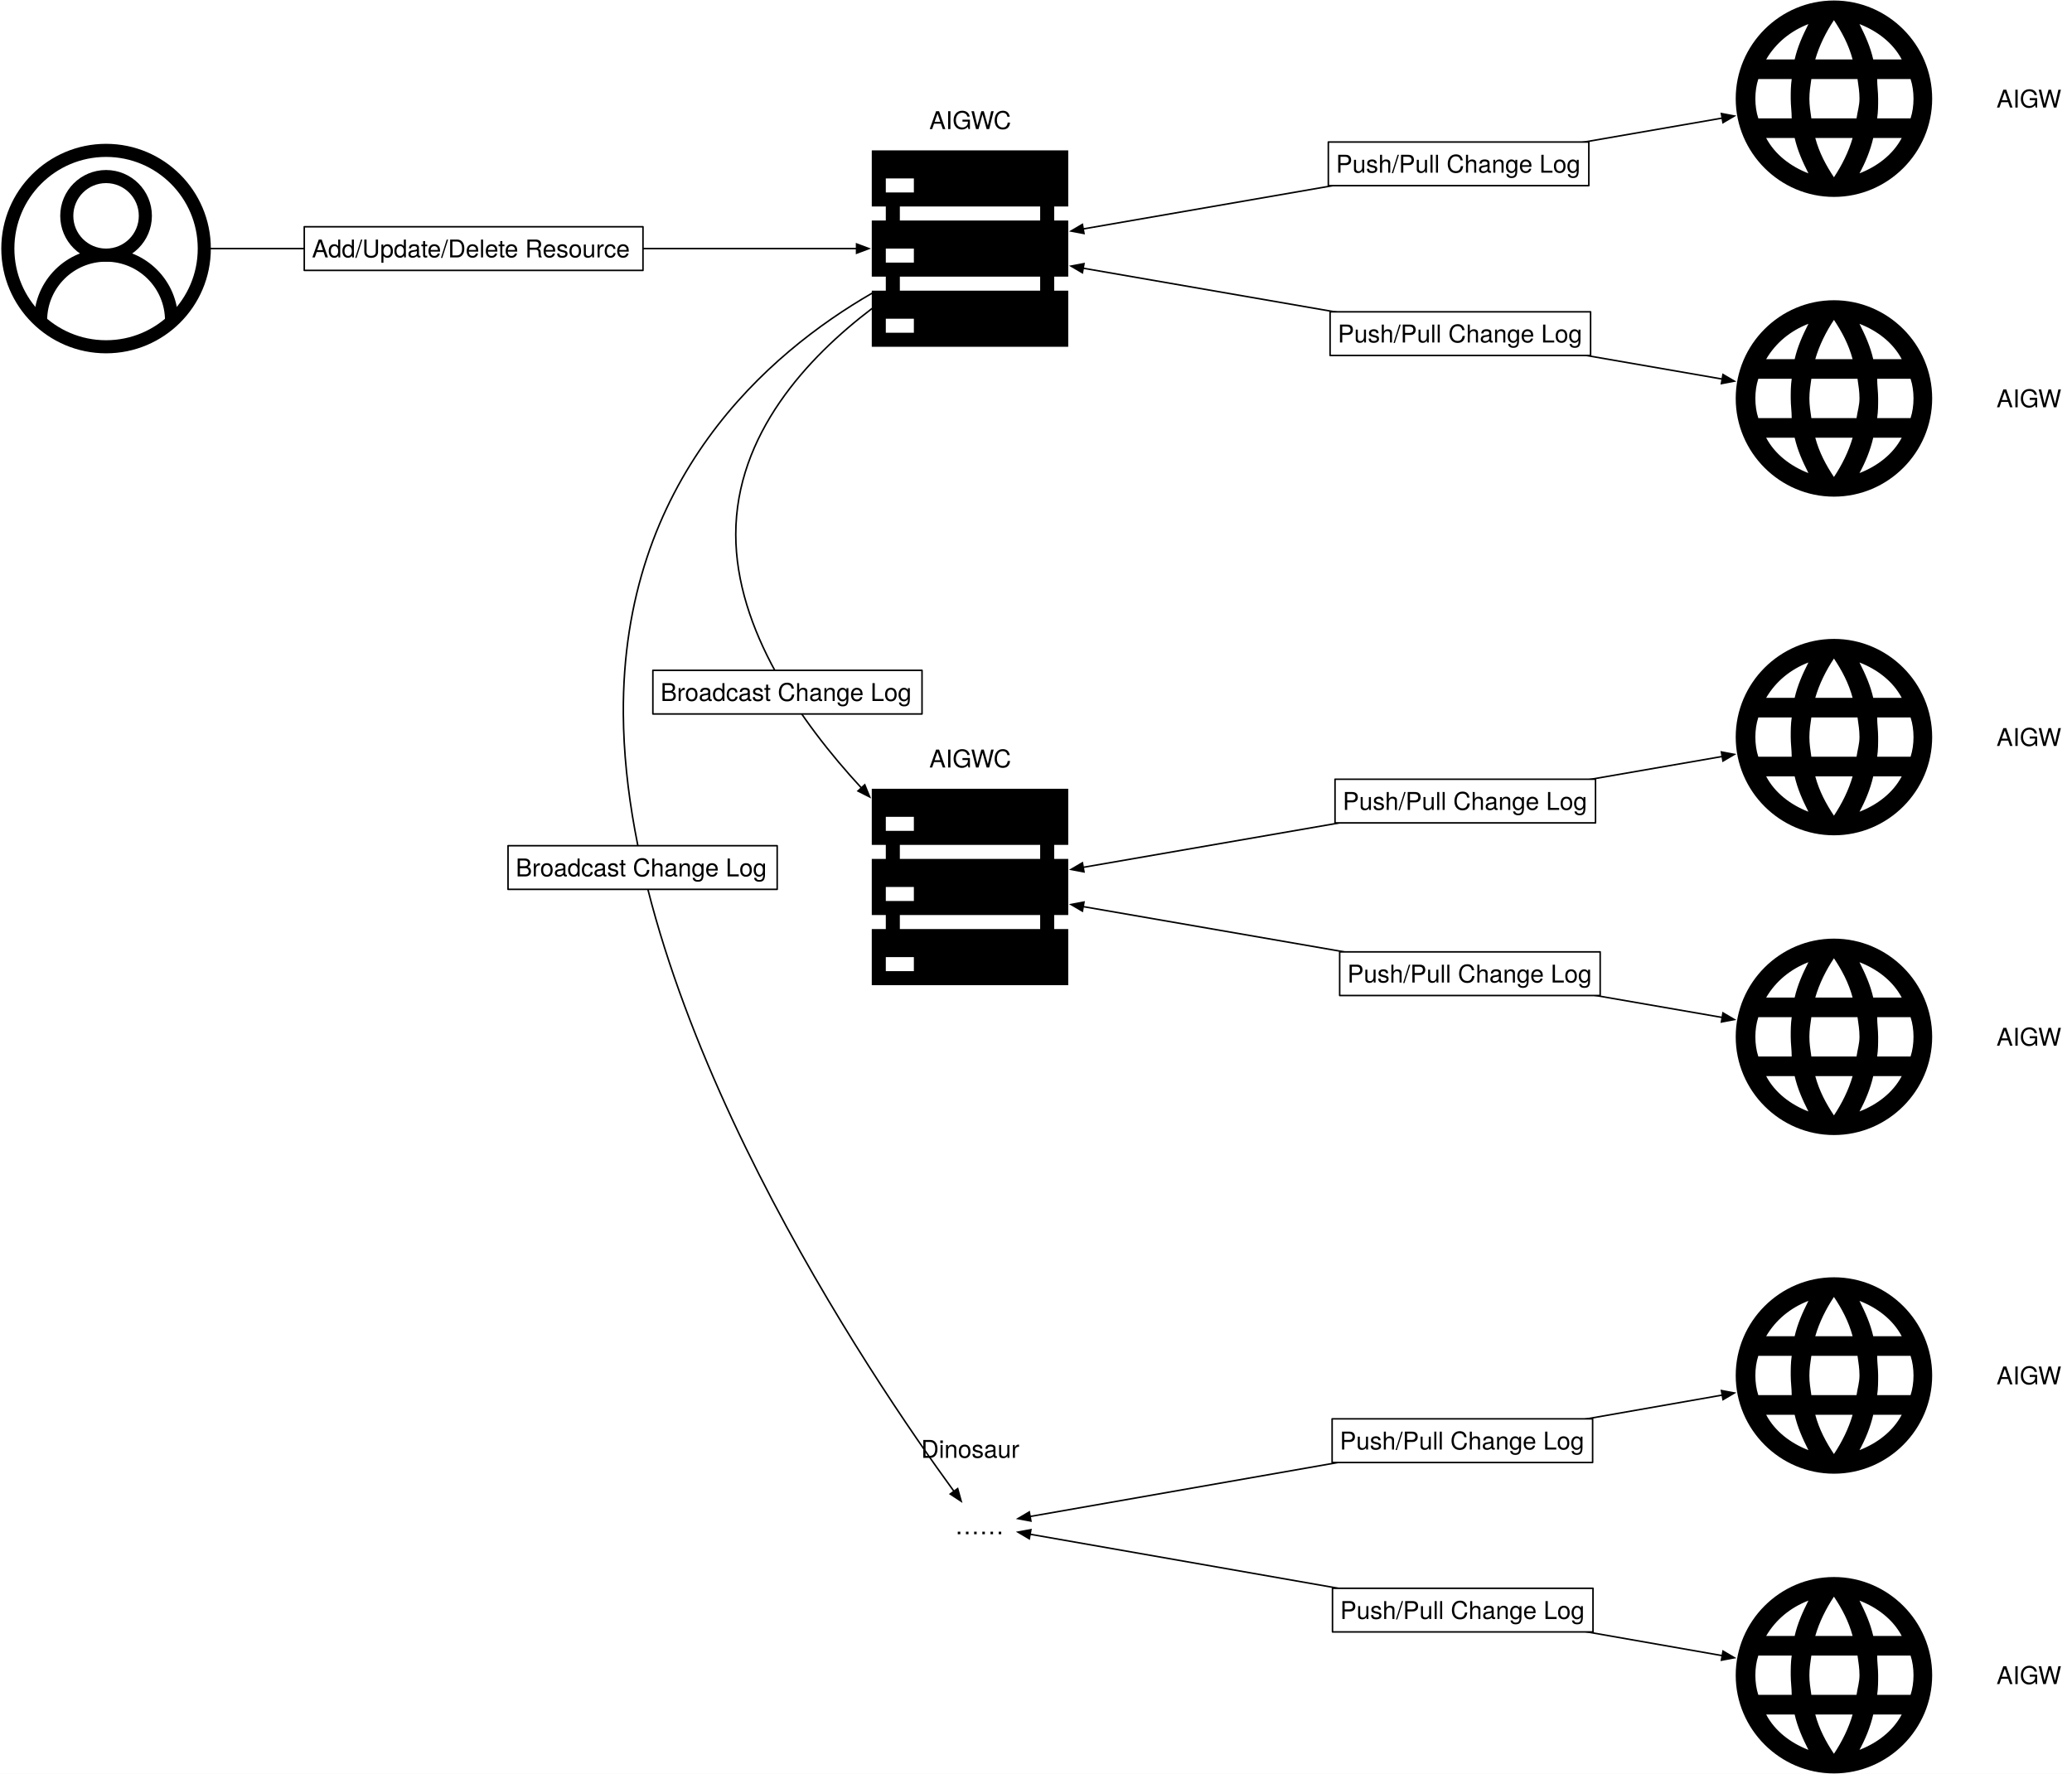
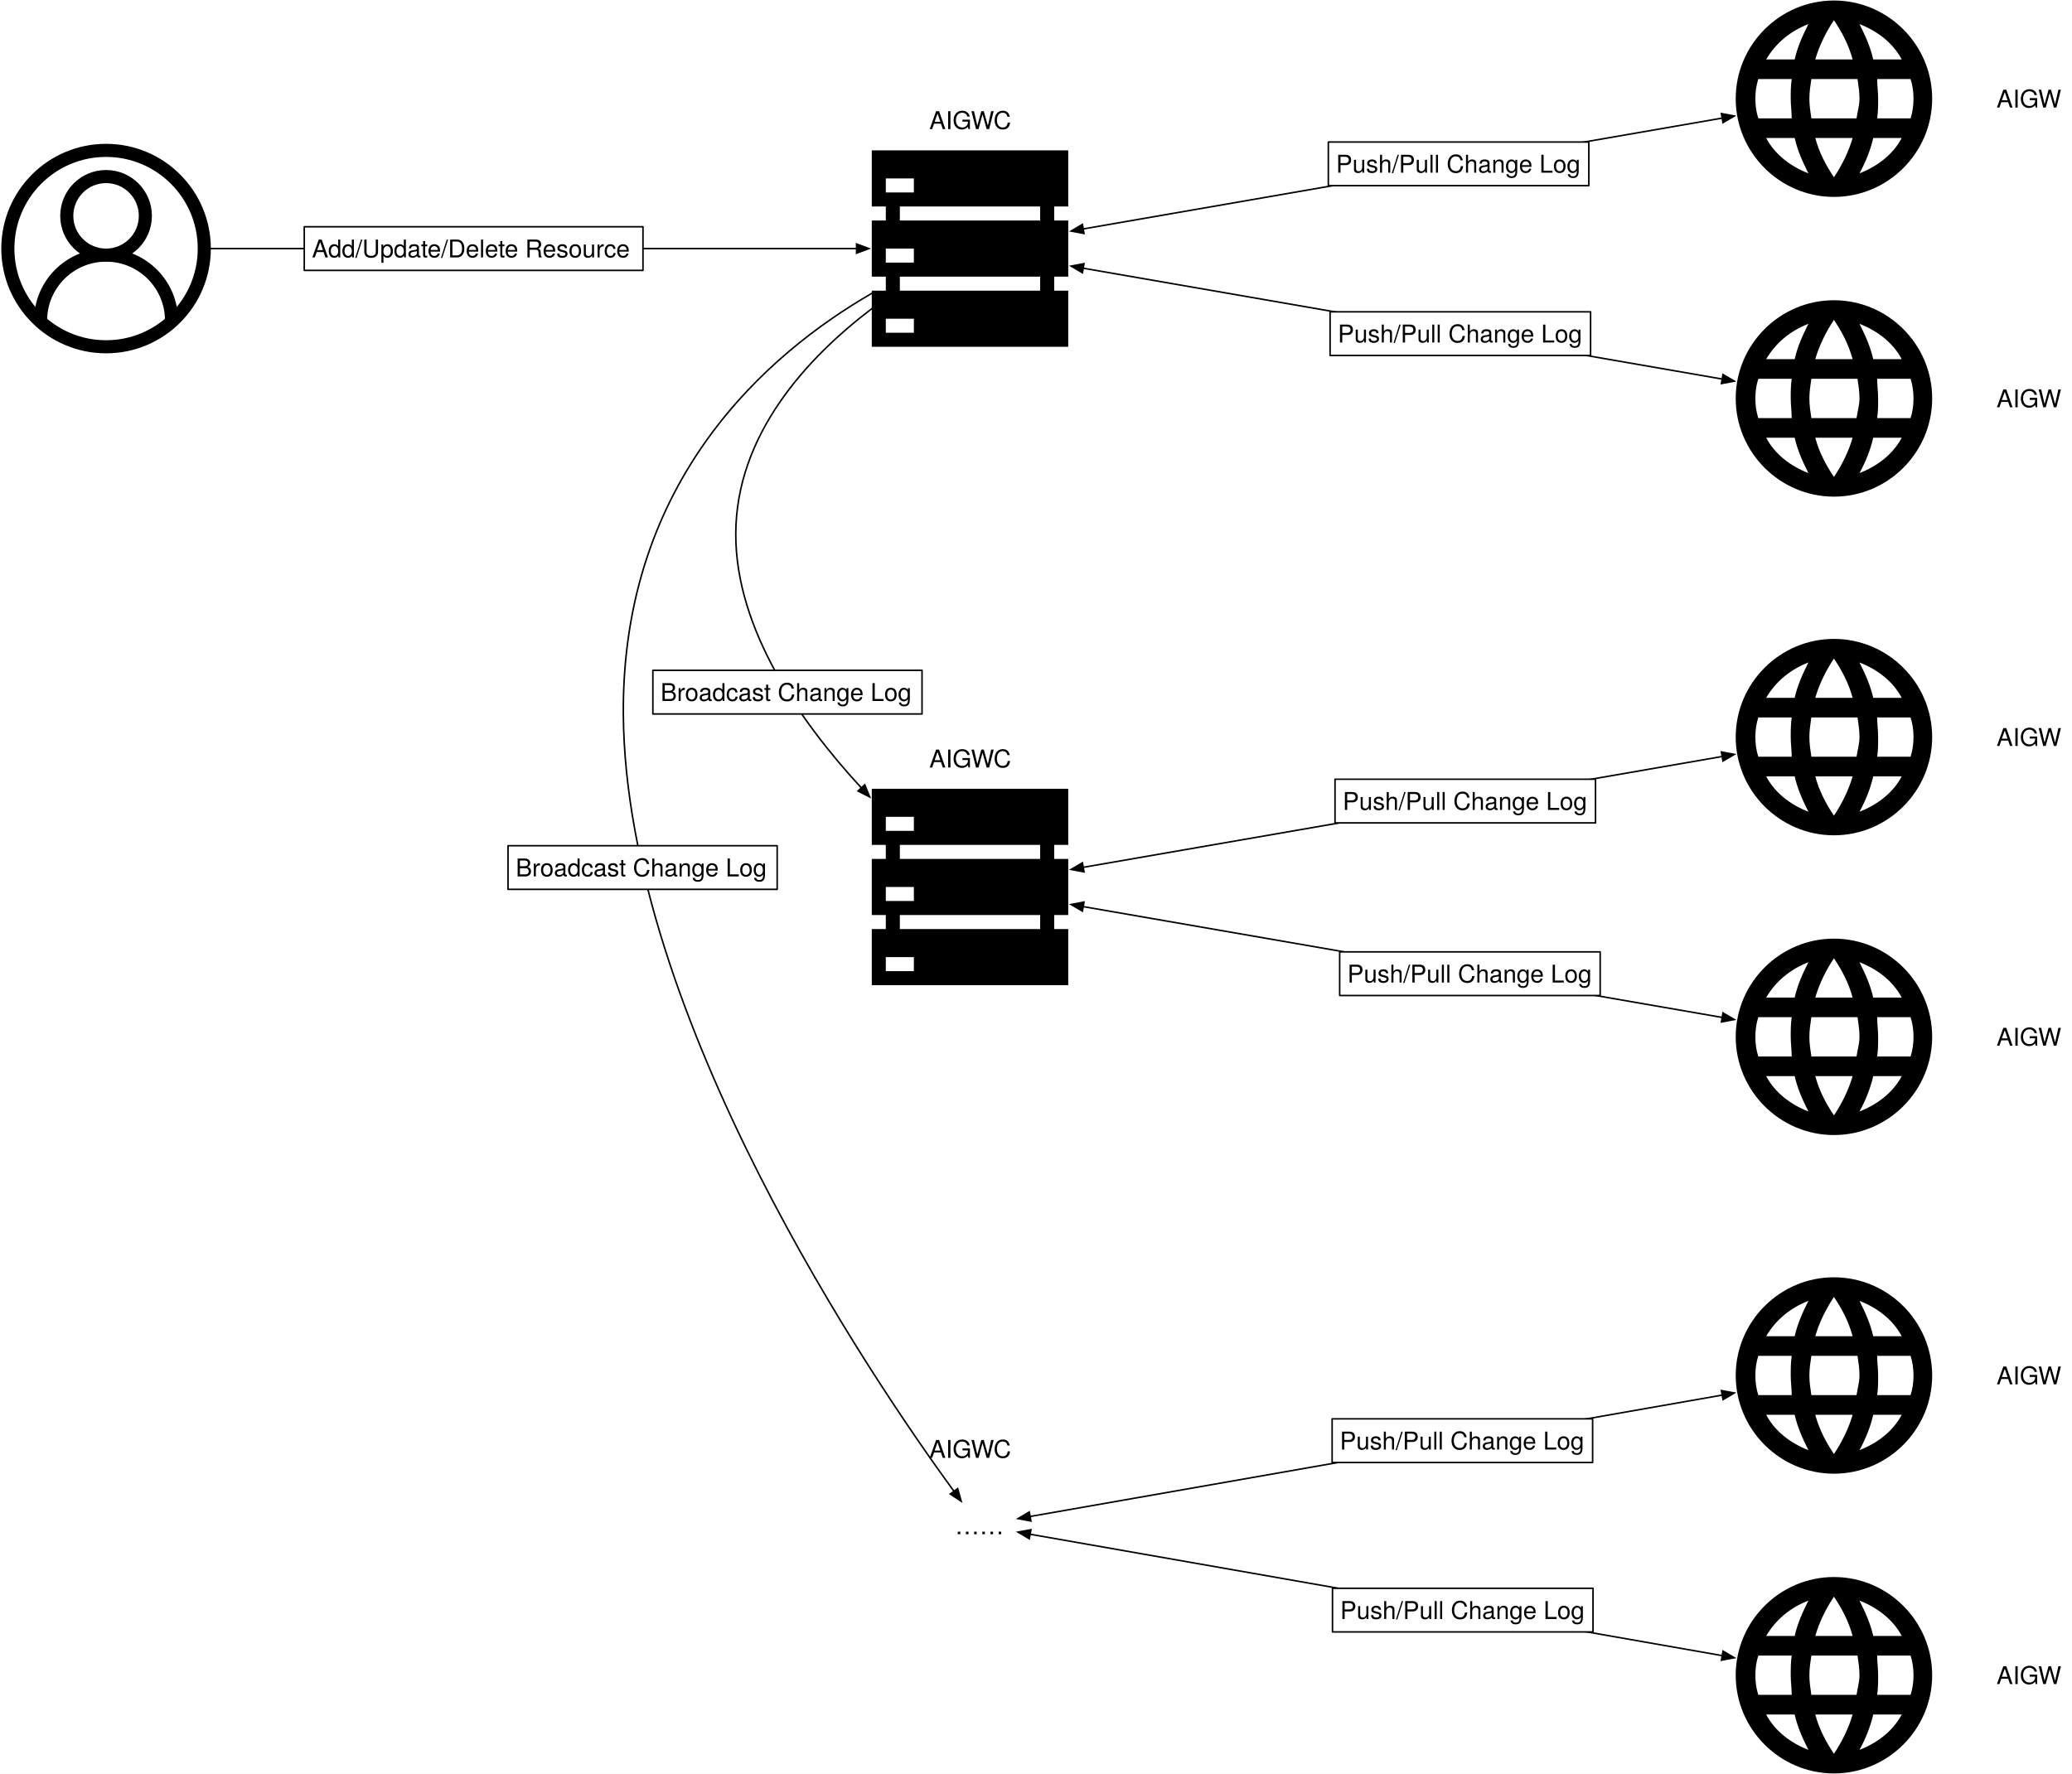
<svg xmlns="http://www.w3.org/2000/svg" version="1.1" viewBox="-853 163 1350 1156" width="1350" height="1156">
  <defs>
    <marker orient="auto" overflow="visible" markerUnits="strokeWidth" id="FilledArrow_Marker" stroke-linejoin="miter" stroke-miterlimit="10" viewBox="-1 -4 10 8" markerWidth="10" markerHeight="8" color="black">
      <g>
        <path d="M 8 0 L 0 -3 L 0 3 Z" fill="currentColor" stroke="currentColor" stroke-width="1" />
      </g>
    </marker>
    <marker orient="auto" overflow="visible" markerUnits="strokeWidth" id="FilledArrow_Marker_2" stroke-linejoin="miter" stroke-miterlimit="10" viewBox="-9 -4 10 8" markerWidth="10" markerHeight="8" color="black">
      <g>
        <path d="M -8 0 L 0 3 L 0 -3 Z" fill="currentColor" stroke="currentColor" stroke-width="1" />
      </g>
    </marker>
  </defs>
  <g id="aigwc" stroke-opacity="1" stroke-dasharray="none" fill-opacity="1" fill="none" stroke="none">
    <rect fill="white" x="-853" y="163" width="1350" height="1156" />
    <g id="aigwc_Layer_1">
      <g id="Group_3">
        <g id="Graphic_4">
          <path d="M -157 297.571 L -157 261 L -285 261 L -285 297.571 L -275.857 297.571 L -275.857 306.714 L -285 306.714 L -285 343.286 L -275.857 343.286 L -275.857 352.429 L -285 352.429 L -285 389 L -157 389 L -157 352.429 L -166.143 352.429 L -166.143 343.286 L -157 343.286 L -157 306.714 L -166.143 306.714 L -166.143 297.571 Z M -275.857 279.286 L -257.571 279.286 L -257.571 288.429 L -275.857 288.429 Z M -275.857 325 L -257.571 325 L -257.571 334.143 L -275.857 334.143 Z M -257.571 379.857 L -275.857 379.857 L -275.857 370.714 L -257.571 370.714 Z M -175.286 352.429 L -266.714 352.429 L -266.714 343.286 L -175.286 343.286 Z M -175.286 306.714 L -266.714 306.714 L -266.714 297.571 L -175.286 297.571 Z" fill="black" />
        </g>
      </g>
      <g id="Graphic_2">
        <text transform="translate(-249.736 232.1198)" fill="black">
          <tspan font-family="Helvetica Neue" font-size="16" fill="black" x="2.224" y="15" xml:space="preserve">AIGWC </tspan>
        </text>
      </g>
      <g id="Group_9">
        <g id="Graphic_10">
          <path d="M -157 713.621 L -157 677.05 L -285 677.05 L -285 713.621 L -275.857 713.621 L -275.857 722.764 L -285 722.764 L -285 759.335 L -275.857 759.335 L -275.857 768.478 L -285 768.478 L -285 805.05 L -157 805.05 L -157 768.478 L -166.143 768.478 L -166.143 759.335 L -157 759.335 L -157 722.764 L -166.143 722.764 L -166.143 713.621 Z M -275.857 695.335 L -257.571 695.335 L -257.571 704.478 L -275.857 704.478 Z M -275.857 741.05 L -257.571 741.05 L -257.571 750.192 L -275.857 750.192 Z M -257.571 795.907 L -275.857 795.907 L -275.857 786.764 L -257.571 786.764 Z M -175.286 768.478 L -266.714 768.478 L -266.714 759.335 L -175.286 759.335 Z M -175.286 722.764 L -266.714 722.764 L -266.714 713.621 L -175.286 713.621 Z" fill="black" />
        </g>
      </g>
      <g id="Graphic_8">
        <text transform="translate(-249.736 648.1693)" fill="black">
          <tspan font-family="Helvetica Neue" font-size="16" fill="black" x="2.224" y="15" xml:space="preserve">AIGWC </tspan>
        </text>
      </g>
      <g id="Graphic_11">
        <text transform="translate(-233.0365 1147.875)" fill="black">
          <tspan font-family="Helvetica Neue" font-size="16" fill="black" x="2.224" y="15" xml:space="preserve">…… </tspan>
        </text>
      </g>
      <g id="Group_12">
        <g id="Group_13">
          <g id="Group_14">
            <g id="Graphic_15">
              <path d="M 341.896 163.331 C 306.696 163.331 277.896 192.131 277.896 227.331 C 277.896 262.531 306.696 291.331 341.896 291.331 C 377.096 291.331 405.896 262.531 405.896 227.331 C 405.896 192.131 377.096 163.331 341.896 163.331 Z M 386.056 201.731 L 367.496 201.731 C 365.576 193.411 362.376 186.371 358.536 178.691 C 370.056 183.171 380.296 190.851 386.056 201.731 Z M 341.896 176.131 C 347.016 183.811 351.496 192.131 354.056 201.731 L 329.736 201.731 C 332.296 192.771 336.776 183.811 341.896 176.131 Z M 292.616 240.131 C 291.336 236.291 290.696 231.811 290.696 227.331 C 290.696 222.851 291.336 218.371 292.616 214.531 L 314.376 214.531 C 313.736 219.011 313.736 222.851 313.736 227.331 C 313.736 231.811 314.376 235.651 314.376 240.131 Z M 297.736 252.931 L 316.296 252.931 C 318.216 261.251 321.416 268.291 325.256 275.971 C 313.736 271.491 303.496 263.811 297.736 252.931 Z M 316.296 201.731 L 297.736 201.731 C 304.136 190.851 313.736 183.171 325.256 178.691 C 321.416 186.371 318.216 193.411 316.296 201.731 Z M 341.896 278.531 C 336.776 270.851 332.296 262.531 329.736 252.931 L 354.056 252.931 C 351.496 261.891 347.016 270.851 341.896 278.531 Z M 356.616 240.131 L 327.176 240.131 C 326.536 235.651 325.896 231.811 325.896 227.331 C 325.896 222.851 326.536 219.011 327.176 214.531 L 357.256 214.531 C 357.896 219.011 358.536 222.851 358.536 227.331 C 358.536 231.811 357.256 235.651 356.616 240.131 Z M 358.536 275.971 C 362.376 268.931 365.576 261.251 367.496 252.931 L 386.056 252.931 C 380.296 263.811 370.056 271.491 358.536 275.971 Z M 370.056 240.131 C 370.696 235.651 370.696 231.811 370.696 227.331 C 370.696 222.851 370.056 219.011 370.056 214.531 L 391.816 214.531 C 393.096 218.371 393.736 222.851 393.736 227.331 C 393.736 231.811 393.096 236.291 391.816 240.131 Z" fill="black" />
            </g>
          </g>
        </g>
      </g>
      <g id="Group_16">
        <g id="Group_17">
          <g id="Group_18">
            <g id="Graphic_19">
              <path d="M 341.896 358.669 C 306.696 358.669 277.896 387.469 277.896 422.669 C 277.896 457.869 306.696 486.669 341.896 486.669 C 377.096 486.669 405.896 457.869 405.896 422.669 C 405.896 387.469 377.096 358.669 341.896 358.669 Z M 386.056 397.069 L 367.496 397.069 C 365.576 388.749 362.376 381.709 358.536 374.029 C 370.056 378.509 380.296 386.189 386.056 397.069 Z M 341.896 371.469 C 347.016 379.149 351.496 387.469 354.056 397.069 L 329.736 397.069 C 332.296 388.109 336.776 379.149 341.896 371.469 Z M 292.616 435.469 C 291.336 431.629 290.696 427.149 290.696 422.669 C 290.696 418.189 291.336 413.709 292.616 409.869 L 314.376 409.869 C 313.736 414.349 313.736 418.189 313.736 422.669 C 313.736 427.149 314.376 430.989 314.376 435.469 Z M 297.736 448.269 L 316.296 448.269 C 318.216 456.589 321.416 463.629 325.256 471.309 C 313.736 466.829 303.496 459.149 297.736 448.269 Z M 316.296 397.069 L 297.736 397.069 C 304.136 386.189 313.736 378.509 325.256 374.029 C 321.416 381.709 318.216 388.749 316.296 397.069 Z M 341.896 473.869 C 336.776 466.189 332.296 457.869 329.736 448.269 L 354.056 448.269 C 351.496 457.229 347.016 466.189 341.896 473.869 Z M 356.616 435.469 L 327.176 435.469 C 326.536 430.989 325.896 427.149 325.896 422.669 C 325.896 418.189 326.536 414.349 327.176 409.869 L 357.256 409.869 C 357.896 414.349 358.536 418.189 358.536 422.669 C 358.536 427.149 357.256 430.989 356.616 435.469 Z M 358.536 471.309 C 362.376 464.269 365.576 456.589 367.496 448.269 L 386.056 448.269 C 380.296 459.149 370.056 466.829 358.536 471.309 Z M 370.056 435.469 C 370.696 430.989 370.696 427.149 370.696 422.669 C 370.696 418.189 370.056 414.349 370.056 409.869 L 391.816 409.869 C 393.096 413.709 393.736 418.189 393.736 422.669 C 393.736 427.149 393.096 431.629 391.816 435.469 Z" fill="black" />
            </g>
          </g>
        </g>
      </g>
      <g id="Group_26">
        <g id="Group_27">
          <g id="Group_28">
            <g id="Graphic_29">
              <path d="M 341.896 579.38 C 306.696 579.38 277.896 608.18 277.896 643.38 C 277.896 678.58 306.696 707.38 341.896 707.38 C 377.096 707.38 405.896 678.58 405.896 643.38 C 405.896 608.18 377.096 579.38 341.896 579.38 Z M 386.056 617.78 L 367.496 617.78 C 365.576 609.46 362.376 602.42 358.536 594.74 C 370.056 599.22 380.296 606.9 386.056 617.78 Z M 341.896 592.18 C 347.016 599.86 351.496 608.18 354.056 617.78 L 329.736 617.78 C 332.296 608.82 336.776 599.86 341.896 592.18 Z M 292.616 656.18 C 291.336 652.34 290.696 647.86 290.696 643.38 C 290.696 638.9 291.336 634.42 292.616 630.58 L 314.376 630.58 C 313.736 635.06 313.736 638.9 313.736 643.38 C 313.736 647.86 314.376 651.7 314.376 656.18 Z M 297.736 668.98 L 316.296 668.98 C 318.216 677.3 321.416 684.34 325.256 692.02 C 313.736 687.54 303.496 679.86 297.736 668.98 Z M 316.296 617.78 L 297.736 617.78 C 304.136 606.9 313.736 599.22 325.256 594.74 C 321.416 602.42 318.216 609.46 316.296 617.78 Z M 341.896 694.58 C 336.776 686.9 332.296 678.58 329.736 668.98 L 354.056 668.98 C 351.496 677.94 347.016 686.9 341.896 694.58 Z M 356.616 656.18 L 327.176 656.18 C 326.536 651.7 325.896 647.86 325.896 643.38 C 325.896 638.9 326.536 635.06 327.176 630.58 L 357.256 630.58 C 357.896 635.06 358.536 638.9 358.536 643.38 C 358.536 647.86 357.256 651.7 356.616 656.18 Z M 358.536 692.02 C 362.376 684.98 365.576 677.3 367.496 668.98 L 386.056 668.98 C 380.296 679.86 370.056 687.54 358.536 692.02 Z M 370.056 656.18 C 370.696 651.7 370.696 647.86 370.696 643.38 C 370.696 638.9 370.056 635.06 370.056 630.58 L 391.816 630.58 C 393.096 634.42 393.736 638.9 393.736 643.38 C 393.736 647.86 393.096 652.34 391.816 656.18 Z" fill="black" />
            </g>
          </g>
        </g>
      </g>
      <g id="Group_22">
        <g id="Group_23">
          <g id="Group_24">
            <g id="Graphic_25">
              <path d="M 341.896 774.719 C 306.696 774.719 277.896 803.519 277.896 838.719 C 277.896 873.919 306.696 902.719 341.896 902.719 C 377.096 902.719 405.896 873.919 405.896 838.719 C 405.896 803.519 377.096 774.719 341.896 774.719 Z M 386.056 813.119 L 367.496 813.119 C 365.576 804.799 362.376 797.759 358.536 790.079 C 370.056 794.559 380.296 802.239 386.056 813.119 Z M 341.896 787.519 C 347.016 795.199 351.496 803.519 354.056 813.119 L 329.736 813.119 C 332.296 804.159 336.776 795.199 341.896 787.519 Z M 292.616 851.519 C 291.336 847.679 290.696 843.199 290.696 838.719 C 290.696 834.239 291.336 829.759 292.616 825.919 L 314.376 825.919 C 313.736 830.399 313.736 834.239 313.736 838.719 C 313.736 843.199 314.376 847.039 314.376 851.519 Z M 297.736 864.319 L 316.296 864.319 C 318.216 872.639 321.416 879.679 325.256 887.359 C 313.736 882.879 303.496 875.199 297.736 864.319 Z M 316.296 813.119 L 297.736 813.119 C 304.136 802.239 313.736 794.559 325.256 790.079 C 321.416 797.759 318.216 804.799 316.296 813.119 Z M 341.896 889.919 C 336.776 882.239 332.296 873.919 329.736 864.319 L 354.056 864.319 C 351.496 873.279 347.016 882.239 341.896 889.919 Z M 356.616 851.519 L 327.176 851.519 C 326.536 847.039 325.896 843.199 325.896 838.719 C 325.896 834.239 326.536 830.399 327.176 825.919 L 357.256 825.919 C 357.896 830.399 358.536 834.239 358.536 838.719 C 358.536 843.199 357.256 847.039 356.616 851.519 Z M 358.536 887.359 C 362.376 880.319 365.576 872.639 367.496 864.319 L 386.056 864.319 C 380.296 875.199 370.056 882.879 358.536 887.359 Z M 370.056 851.519 C 370.696 847.039 370.696 843.199 370.696 838.719 C 370.696 834.239 370.056 830.399 370.056 825.919 L 391.816 825.919 C 393.096 829.759 393.736 834.239 393.736 838.719 C 393.736 843.199 393.096 847.679 391.816 851.519 Z" fill="black" />
            </g>
          </g>
        </g>
      </g>
      <g id="Group_35">
        <g id="Group_36">
          <g id="Group_37">
            <g id="Graphic_38">
              <path d="M 341.896 995.43 C 306.696 995.43 277.896 1024.23 277.896 1059.43 C 277.896 1094.63 306.696 1123.43 341.896 1123.43 C 377.096 1123.43 405.896 1094.63 405.896 1059.43 C 405.896 1024.23 377.096 995.43 341.896 995.43 Z M 386.056 1033.83 L 367.496 1033.83 C 365.576 1025.51 362.376 1018.47 358.536 1010.79 C 370.056 1015.27 380.296 1022.95 386.056 1033.83 Z M 341.896 1008.23 C 347.016 1015.91 351.496 1024.23 354.056 1033.83 L 329.736 1033.83 C 332.296 1024.87 336.776 1015.91 341.896 1008.23 Z M 292.616 1072.23 C 291.336 1068.39 290.696 1063.91 290.696 1059.43 C 290.696 1054.95 291.336 1050.47 292.616 1046.63 L 314.376 1046.63 C 313.736 1051.11 313.736 1054.95 313.736 1059.43 C 313.736 1063.91 314.376 1067.75 314.376 1072.23 Z M 297.736 1085.03 L 316.296 1085.03 C 318.216 1093.35 321.416 1100.39 325.256 1108.07 C 313.736 1103.59 303.496 1095.91 297.736 1085.03 Z M 316.296 1033.83 L 297.736 1033.83 C 304.136 1022.95 313.736 1015.27 325.256 1010.79 C 321.416 1018.47 318.216 1025.51 316.296 1033.83 Z M 341.896 1110.63 C 336.776 1102.95 332.296 1094.63 329.736 1085.03 L 354.056 1085.03 C 351.496 1093.99 347.016 1102.95 341.896 1110.63 Z M 356.616 1072.23 L 327.176 1072.23 C 326.536 1067.75 325.896 1063.91 325.896 1059.43 C 325.896 1054.95 326.536 1051.11 327.176 1046.63 L 357.256 1046.63 C 357.896 1051.11 358.536 1054.95 358.536 1059.43 C 358.536 1063.91 357.256 1067.75 356.616 1072.23 Z M 358.536 1108.07 C 362.376 1101.03 365.576 1093.35 367.496 1085.03 L 386.056 1085.03 C 380.296 1095.91 370.056 1103.59 358.536 1108.07 Z M 370.056 1072.23 C 370.696 1067.75 370.696 1063.91 370.696 1059.43 C 370.696 1054.95 370.056 1051.11 370.056 1046.63 L 391.816 1046.63 C 393.096 1050.47 393.736 1054.95 393.736 1059.43 C 393.736 1063.91 393.096 1068.39 391.816 1072.23 Z" fill="black" />
            </g>
          </g>
        </g>
      </g>
      <g id="Group_31">
        <g id="Group_32">
          <g id="Group_33">
            <g id="Graphic_34">
              <path d="M 341.896 1190.768 C 306.696 1190.768 277.896 1219.568 277.896 1254.768 C 277.896 1289.968 306.696 1318.768 341.896 1318.768 C 377.096 1318.768 405.896 1289.968 405.896 1254.768 C 405.896 1219.568 377.096 1190.768 341.896 1190.768 Z M 386.056 1229.168 L 367.496 1229.168 C 365.576 1220.848 362.376 1213.808 358.536 1206.128 C 370.056 1210.608 380.296 1218.288 386.056 1229.168 Z M 341.896 1203.568 C 347.016 1211.248 351.496 1219.568 354.056 1229.168 L 329.736 1229.168 C 332.296 1220.208 336.776 1211.248 341.896 1203.568 Z M 292.616 1267.568 C 291.336 1263.728 290.696 1259.248 290.696 1254.768 C 290.696 1250.288 291.336 1245.808 292.616 1241.968 L 314.376 1241.968 C 313.736 1246.448 313.736 1250.288 313.736 1254.768 C 313.736 1259.248 314.376 1263.088 314.376 1267.568 Z M 297.736 1280.368 L 316.296 1280.368 C 318.216 1288.688 321.416 1295.728 325.256 1303.408 C 313.736 1298.928 303.496 1291.248 297.736 1280.368 Z M 316.296 1229.168 L 297.736 1229.168 C 304.136 1218.288 313.736 1210.608 325.256 1206.128 C 321.416 1213.808 318.216 1220.848 316.296 1229.168 Z M 341.896 1305.968 C 336.776 1298.288 332.296 1289.968 329.736 1280.368 L 354.056 1280.368 C 351.496 1289.328 347.016 1298.288 341.896 1305.968 Z M 356.616 1267.568 L 327.176 1267.568 C 326.536 1263.088 325.896 1259.248 325.896 1254.768 C 325.896 1250.288 326.536 1246.448 327.176 1241.968 L 357.256 1241.968 C 357.896 1246.448 358.536 1250.288 358.536 1254.768 C 358.536 1259.248 357.256 1263.088 356.616 1267.568 Z M 358.536 1303.408 C 362.376 1296.368 365.576 1288.688 367.496 1280.368 L 386.056 1280.368 C 380.296 1291.248 370.056 1298.928 358.536 1303.408 Z M 370.056 1267.568 C 370.696 1263.088 370.696 1259.248 370.696 1254.768 C 370.696 1250.288 370.056 1246.448 370.056 1241.968 L 391.816 1241.968 C 393.096 1245.808 393.736 1250.288 393.736 1254.768 C 393.736 1259.248 393.096 1263.728 391.816 1267.568 Z" fill="black" />
            </g>
          </g>
        </g>
      </g>
      <g id="Line_39">
        <path d="M -285 364.172 C -326.779 395.905 -373.612 446.04 -373.612 511.336 C -373.612 573.118 -331.683 633.245 -291.78 676.478" marker-end="url(#FilledArrow_Marker)" stroke="black" stroke-linecap="round" stroke-linejoin="round" stroke-width="1" />
      </g>
      <g id="Line_40">
        <path d="M -285 354.179 C -352.183 392.991 -448.009 475.274 -446.869 628.548 C -445.405 825.52 -284.375 1062.341 -231.455 1134.901" marker-end="url(#FilledArrow_Marker)" stroke="black" stroke-linecap="round" stroke-linejoin="round" stroke-width="1" />
      </g>
      <g id="Line_41">
        <line x1="-147.246" y1="728.252" x2="269.084" y2="656.014" marker-end="url(#FilledArrow_Marker)" marker-start="url(#FilledArrow_Marker_2)" stroke="black" stroke-linecap="round" stroke-linejoin="round" stroke-width="1" />
      </g>
      <g id="Line_42">
        <line x1="-147.246" y1="753.847" x2="269.084" y2="826.085" marker-end="url(#FilledArrow_Marker)" marker-start="url(#FilledArrow_Marker_2)" stroke="black" stroke-linecap="round" stroke-linejoin="round" stroke-width="1" />
      </g>
      <g id="Line_43">
        <line x1="-181.837" y1="1151.314" x2="269.108" y2="1072.2" marker-end="url(#FilledArrow_Marker)" marker-start="url(#FilledArrow_Marker_2)" stroke="black" stroke-linecap="round" stroke-linejoin="round" stroke-width="1" />
      </g>
      <g id="Line_44">
        <line x1="-181.837" y1="1162.884" x2="269.108" y2="1241.998" marker-end="url(#FilledArrow_Marker)" marker-start="url(#FilledArrow_Marker_2)" stroke="black" stroke-linecap="round" stroke-linejoin="round" stroke-width="1" />
      </g>
      <g id="Line_45">
        <line x1="-147.246" y1="312.203" x2="269.084" y2="239.964" marker-end="url(#FilledArrow_Marker)" marker-start="url(#FilledArrow_Marker_2)" stroke="black" stroke-linecap="round" stroke-linejoin="round" stroke-width="1" />
      </g>
      <g id="Line_46">
        <line x1="-147.246" y1="337.797" x2="269.084" y2="410.036" marker-end="url(#FilledArrow_Marker)" marker-start="url(#FilledArrow_Marker_2)" stroke="black" stroke-linecap="round" stroke-linejoin="round" stroke-width="1" />
      </g>
      <g id="Group_47">
        <g id="Graphic_50">
          <circle cx="-783.896" cy="325" r="64" stroke="black" stroke-linecap="butt" stroke-linejoin="round" stroke-width="8.533" />
        </g>
        <g id="Graphic_49">
          <path d="M -741.229 371.933 C -741.229 348.369 -760.331 329.267 -783.896 329.267 C -807.461 329.267 -826.562 348.369 -826.562 371.933" stroke="black" stroke-linecap="butt" stroke-linejoin="round" stroke-width="8.533" />
        </g>
        <g id="Graphic_48">
          <circle cx="-783.896" cy="303.667" r="25.6" stroke="black" stroke-linecap="butt" stroke-linejoin="round" stroke-width="8.533" />
        </g>
      </g>
      <g id="Line_51">
        <line x1="-715.629" y1="325" x2="-294.9" y2="325" marker-end="url(#FilledArrow_Marker)" stroke="black" stroke-linecap="round" stroke-linejoin="round" stroke-width="1" />
      </g>
      <g id="Graphic_52">
        <rect x="-521.995" y="714.162" width="175.36" height="28.448" fill="white" />
        <rect x="-521.995" y="714.162" width="175.36" height="28.448" stroke="black" stroke-linecap="round" stroke-linejoin="round" stroke-width="1" />
        <text transform="translate(-516.9946 719.1621)" fill="black">
          <tspan font-family="Helvetica Neue" font-size="16" fill="black" x="29842795e-20" y="15" xml:space="preserve">Broadcast Change Log</tspan>
        </text>
      </g>
      <g id="Graphic_53">
        <rect x="-427.623" y="599.857" width="175.36" height="28.448" fill="white" />
        <rect x="-427.623" y="599.857" width="175.36" height="28.448" stroke="black" stroke-linecap="round" stroke-linejoin="round" stroke-width="1" />
        <text transform="translate(-422.6225 604.8573)" fill="black">
          <tspan font-family="Helvetica Neue" font-size="16" fill="black" x="29842795e-20" y="15" xml:space="preserve">Broadcast Change Log</tspan>
        </text>
      </g>
      <g id="Graphic_54">
        <rect x="12.463" y="255.542" width="169.728" height="28.448" fill="white" />
        <rect x="12.463" y="255.542" width="169.728" height="28.448" stroke="black" stroke-linecap="round" stroke-linejoin="round" stroke-width="1" />
        <text transform="translate(17.46314 260.5424)" fill="black">
          <tspan font-family="Helvetica Neue" font-size="16" fill="black" x="0" y="15" xml:space="preserve">Push/Pull Change Log</tspan>
        </text>
      </g>
      <g id="Graphic_55">
        <rect x="13.608" y="366.208" width="169.728" height="28.448" fill="white" />
        <rect x="13.608" y="366.208" width="169.728" height="28.448" stroke="black" stroke-linecap="round" stroke-linejoin="round" stroke-width="1" />
        <text transform="translate(18.60762 371.2082)" fill="black">
          <tspan font-family="Helvetica Neue" font-size="16" fill="black" x="0" y="15" xml:space="preserve">Push/Pull Change Log</tspan>
        </text>
      </g>
      <g id="Graphic_56">
        <rect x="16.823" y="670.835" width="169.728" height="28.448" fill="white" />
        <rect x="16.823" y="670.835" width="169.728" height="28.448" stroke="black" stroke-linecap="round" stroke-linejoin="round" stroke-width="1" />
        <text transform="translate(21.8235 675.8354)" fill="black">
          <tspan font-family="Helvetica Neue" font-size="16" fill="black" x="0" y="15" xml:space="preserve">Push/Pull Change Log</tspan>
        </text>
      </g>
      <g id="Graphic_57">
        <rect x="19.859" y="783.342" width="169.728" height="28.448" fill="white" />
        <rect x="19.859" y="783.342" width="169.728" height="28.448" stroke="black" stroke-linecap="round" stroke-linejoin="round" stroke-width="1" />
        <text transform="translate(24.85864 788.3424)" fill="black">
          <tspan font-family="Helvetica Neue" font-size="16" fill="black" x="0" y="15" xml:space="preserve">Push/Pull Change Log</tspan>
        </text>
      </g>
      <g id="Graphic_58">
        <rect x="14.937" y="1087.679" width="169.728" height="28.448" fill="white" />
        <rect x="14.937" y="1087.679" width="169.728" height="28.448" stroke="black" stroke-linecap="round" stroke-linejoin="round" stroke-width="1" />
        <text transform="translate(19.9367 1092.679)" fill="black">
          <tspan font-family="Helvetica Neue" font-size="16" fill="black" x="0" y="15" xml:space="preserve">Push/Pull Change Log</tspan>
        </text>
      </g>
      <g id="Graphic_59">
        <rect x="15.178" y="1198.113" width="169.728" height="28.448" fill="white" />
        <rect x="15.178" y="1198.113" width="169.728" height="28.448" stroke="black" stroke-linecap="round" stroke-linejoin="round" stroke-width="1" />
        <text transform="translate(20.17834 1203.113)" fill="black">
          <tspan font-family="Helvetica Neue" font-size="16" fill="black" x="0" y="15" xml:space="preserve">Push/Pull Change Log</tspan>
        </text>
      </g>
      <g id="Graphic_60">
-         <text transform="translate(-255.08 1098.099)" fill="black">
-           <tspan font-family="Helvetica Neue" font-size="16" fill="black" x="2.224" y="15" xml:space="preserve">Dinosaur </tspan>
+         <text transform="translate(-249.736 1098.099)" fill="black">
+           <tspan font-family="Helvetica Neue" font-size="16" fill="black" x="2.224" y="15" xml:space="preserve">AIGWC </tspan>
        </text>
      </g>
      <g id="Graphic_61">
        <rect x="-654.757" y="310.776" width="220.688" height="28.448" fill="white" />
        <rect x="-654.757" y="310.776" width="220.688" height="28.448" stroke="black" stroke-linecap="round" stroke-linejoin="round" stroke-width="1" />
        <text transform="translate(-649.7569 315.776)" fill="black">
          <tspan font-family="Helvetica Neue" font-size="16" fill="black" x="0" y="15" xml:space="preserve">Add/Update/Delete Resource</tspan>
        </text>
      </g>
      <g id="Graphic_62">
        <text transform="translate(445.6065 218.1067)" fill="black">
          <tspan font-family="Helvetica Neue" font-size="16" fill="black" x="2.224" y="15" xml:space="preserve">AIGW </tspan>
        </text>
      </g>
      <g id="Graphic_63">
        <text transform="translate(445.6065 413.4453)" fill="black">
          <tspan font-family="Helvetica Neue" font-size="16" fill="black" x="2.224" y="15" xml:space="preserve">AIGW </tspan>
        </text>
      </g>
      <g id="Graphic_64">
        <text transform="translate(445.6065 634.1563)" fill="black">
          <tspan font-family="Helvetica Neue" font-size="16" fill="black" x="2.224" y="15" xml:space="preserve">AIGW </tspan>
        </text>
      </g>
      <g id="Graphic_65">
        <text transform="translate(445.6065 829.4948)" fill="black">
          <tspan font-family="Helvetica Neue" font-size="16" fill="black" x="2.224" y="15" xml:space="preserve">AIGW </tspan>
        </text>
      </g>
      <g id="Graphic_66">
        <text transform="translate(445.6065 1050.206)" fill="black">
          <tspan font-family="Helvetica Neue" font-size="16" fill="black" x="2.224" y="15" xml:space="preserve">AIGW </tspan>
        </text>
      </g>
      <g id="Graphic_67">
        <text transform="translate(445.6065 1245.544)" fill="black">
          <tspan font-family="Helvetica Neue" font-size="16" fill="black" x="2.224" y="15" xml:space="preserve">AIGW </tspan>
        </text>
      </g>
    </g>
  </g>
</svg>
